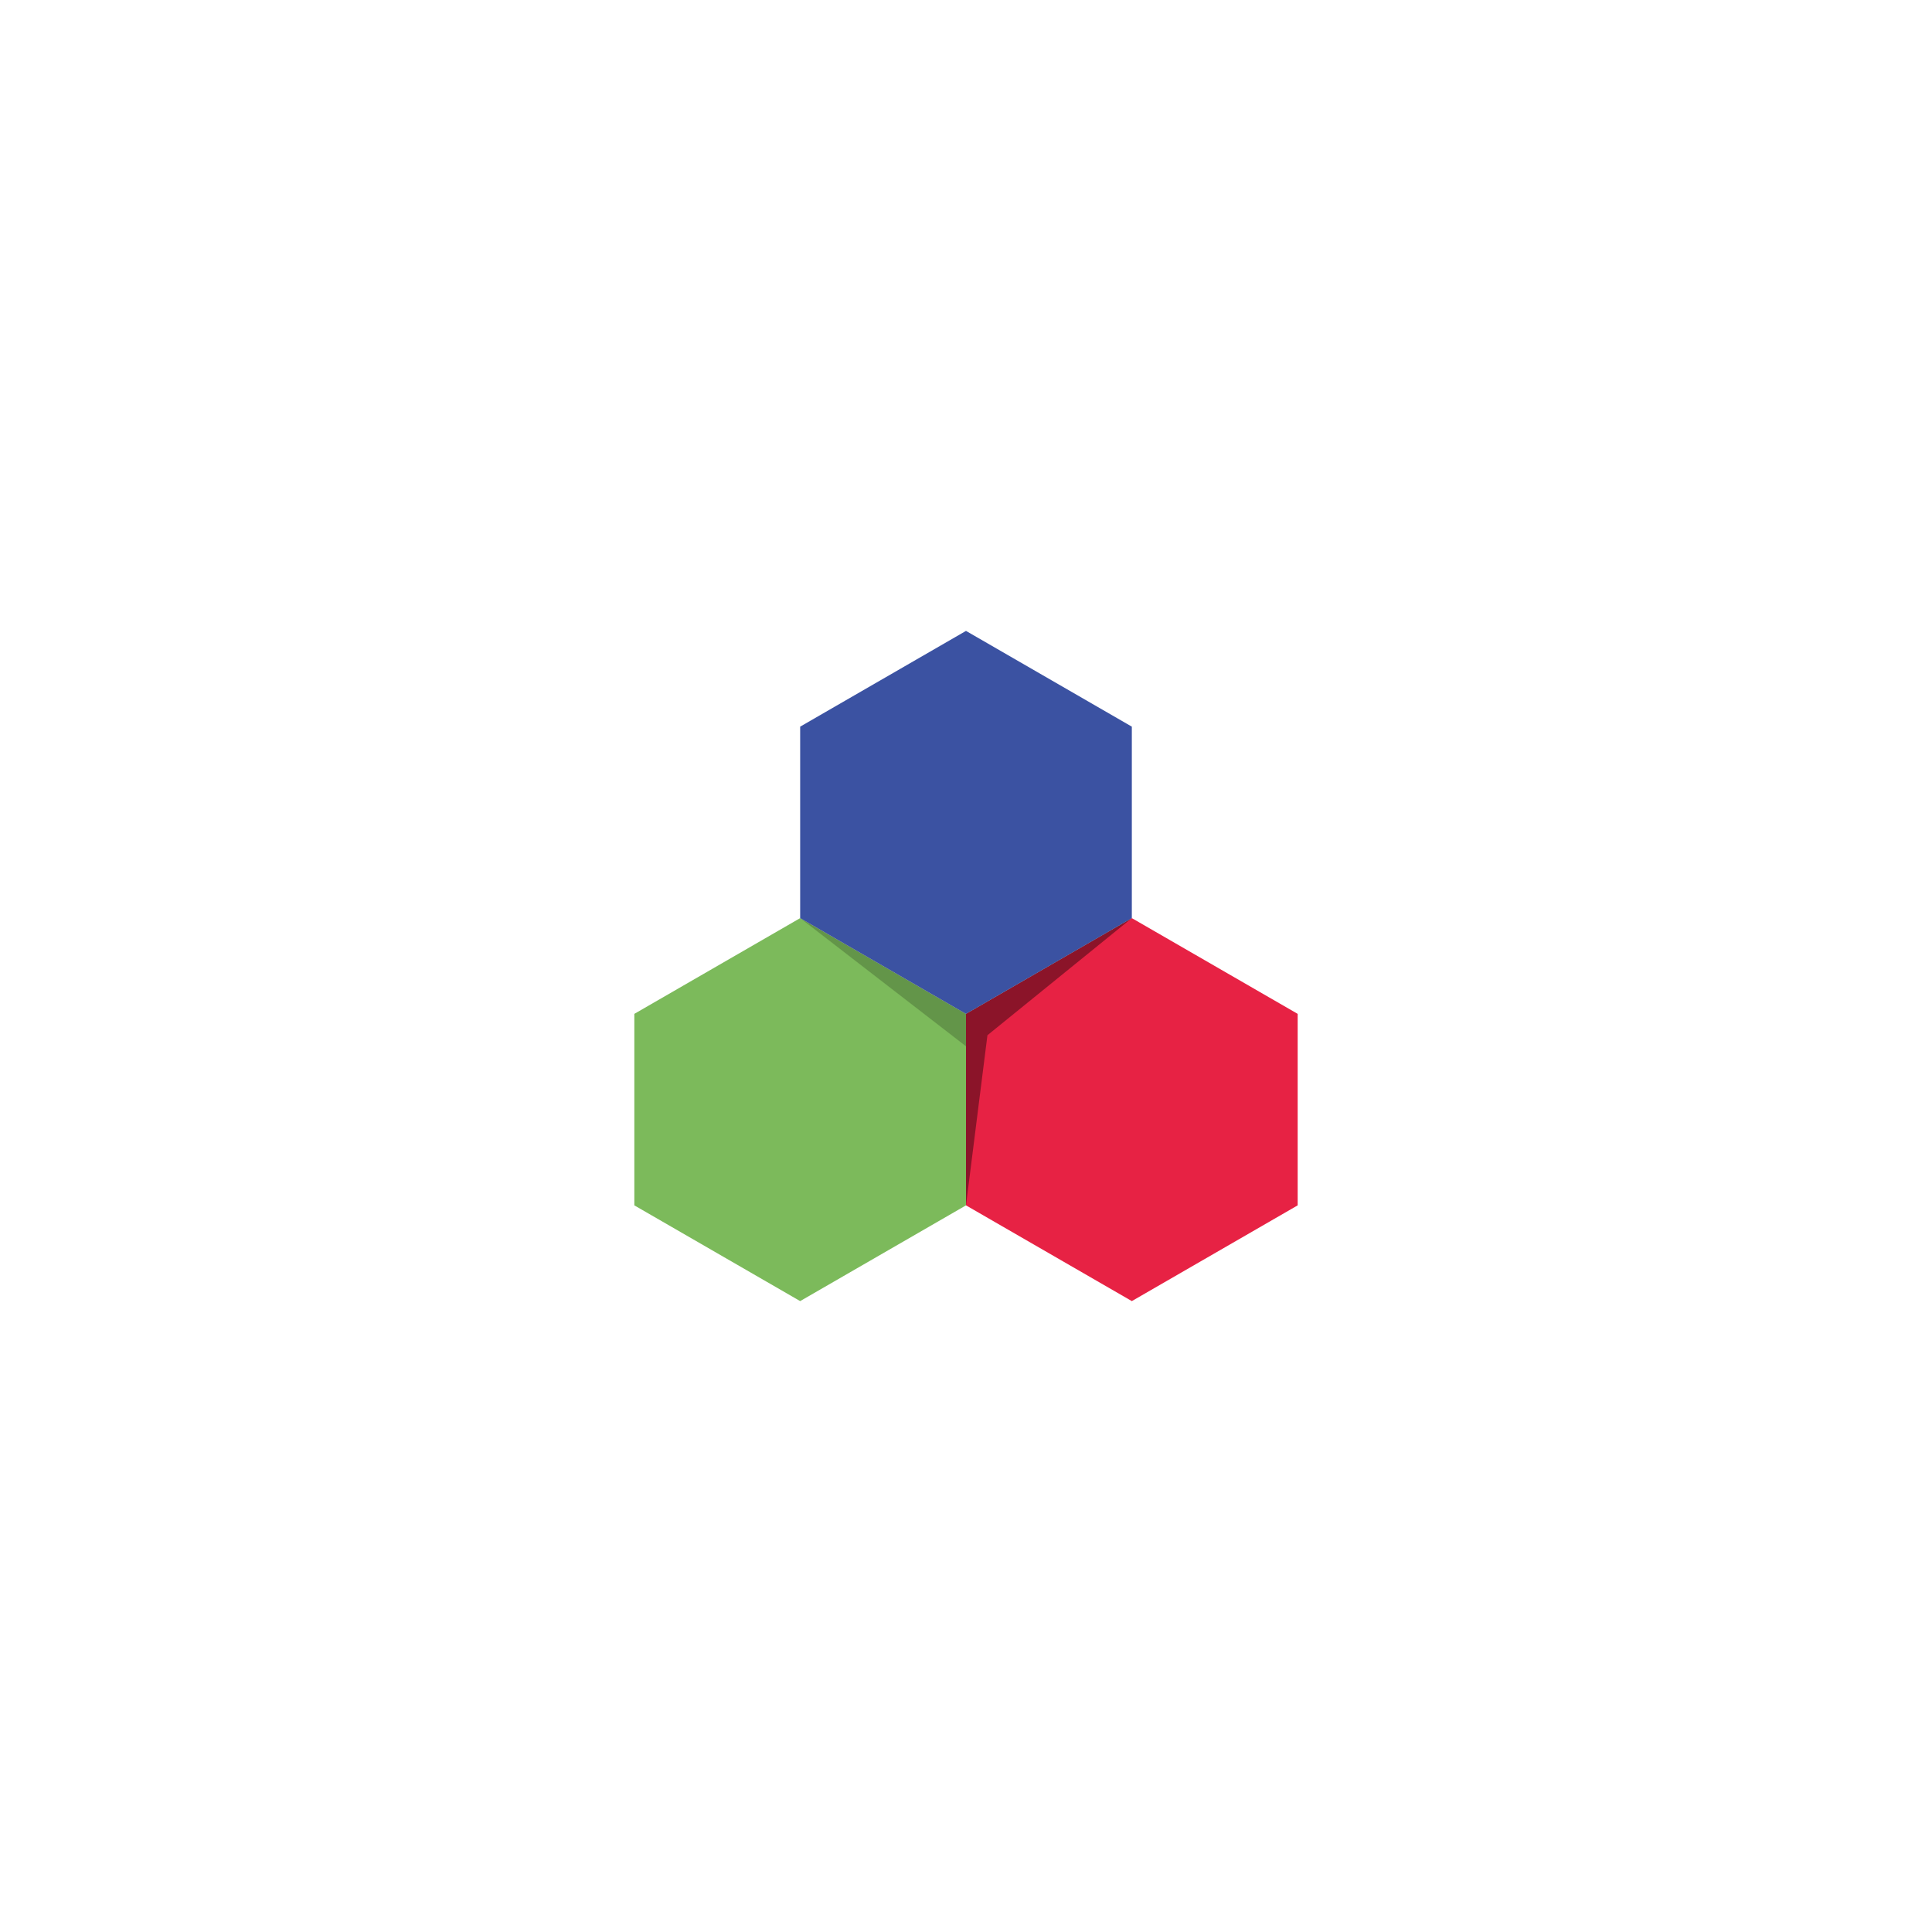
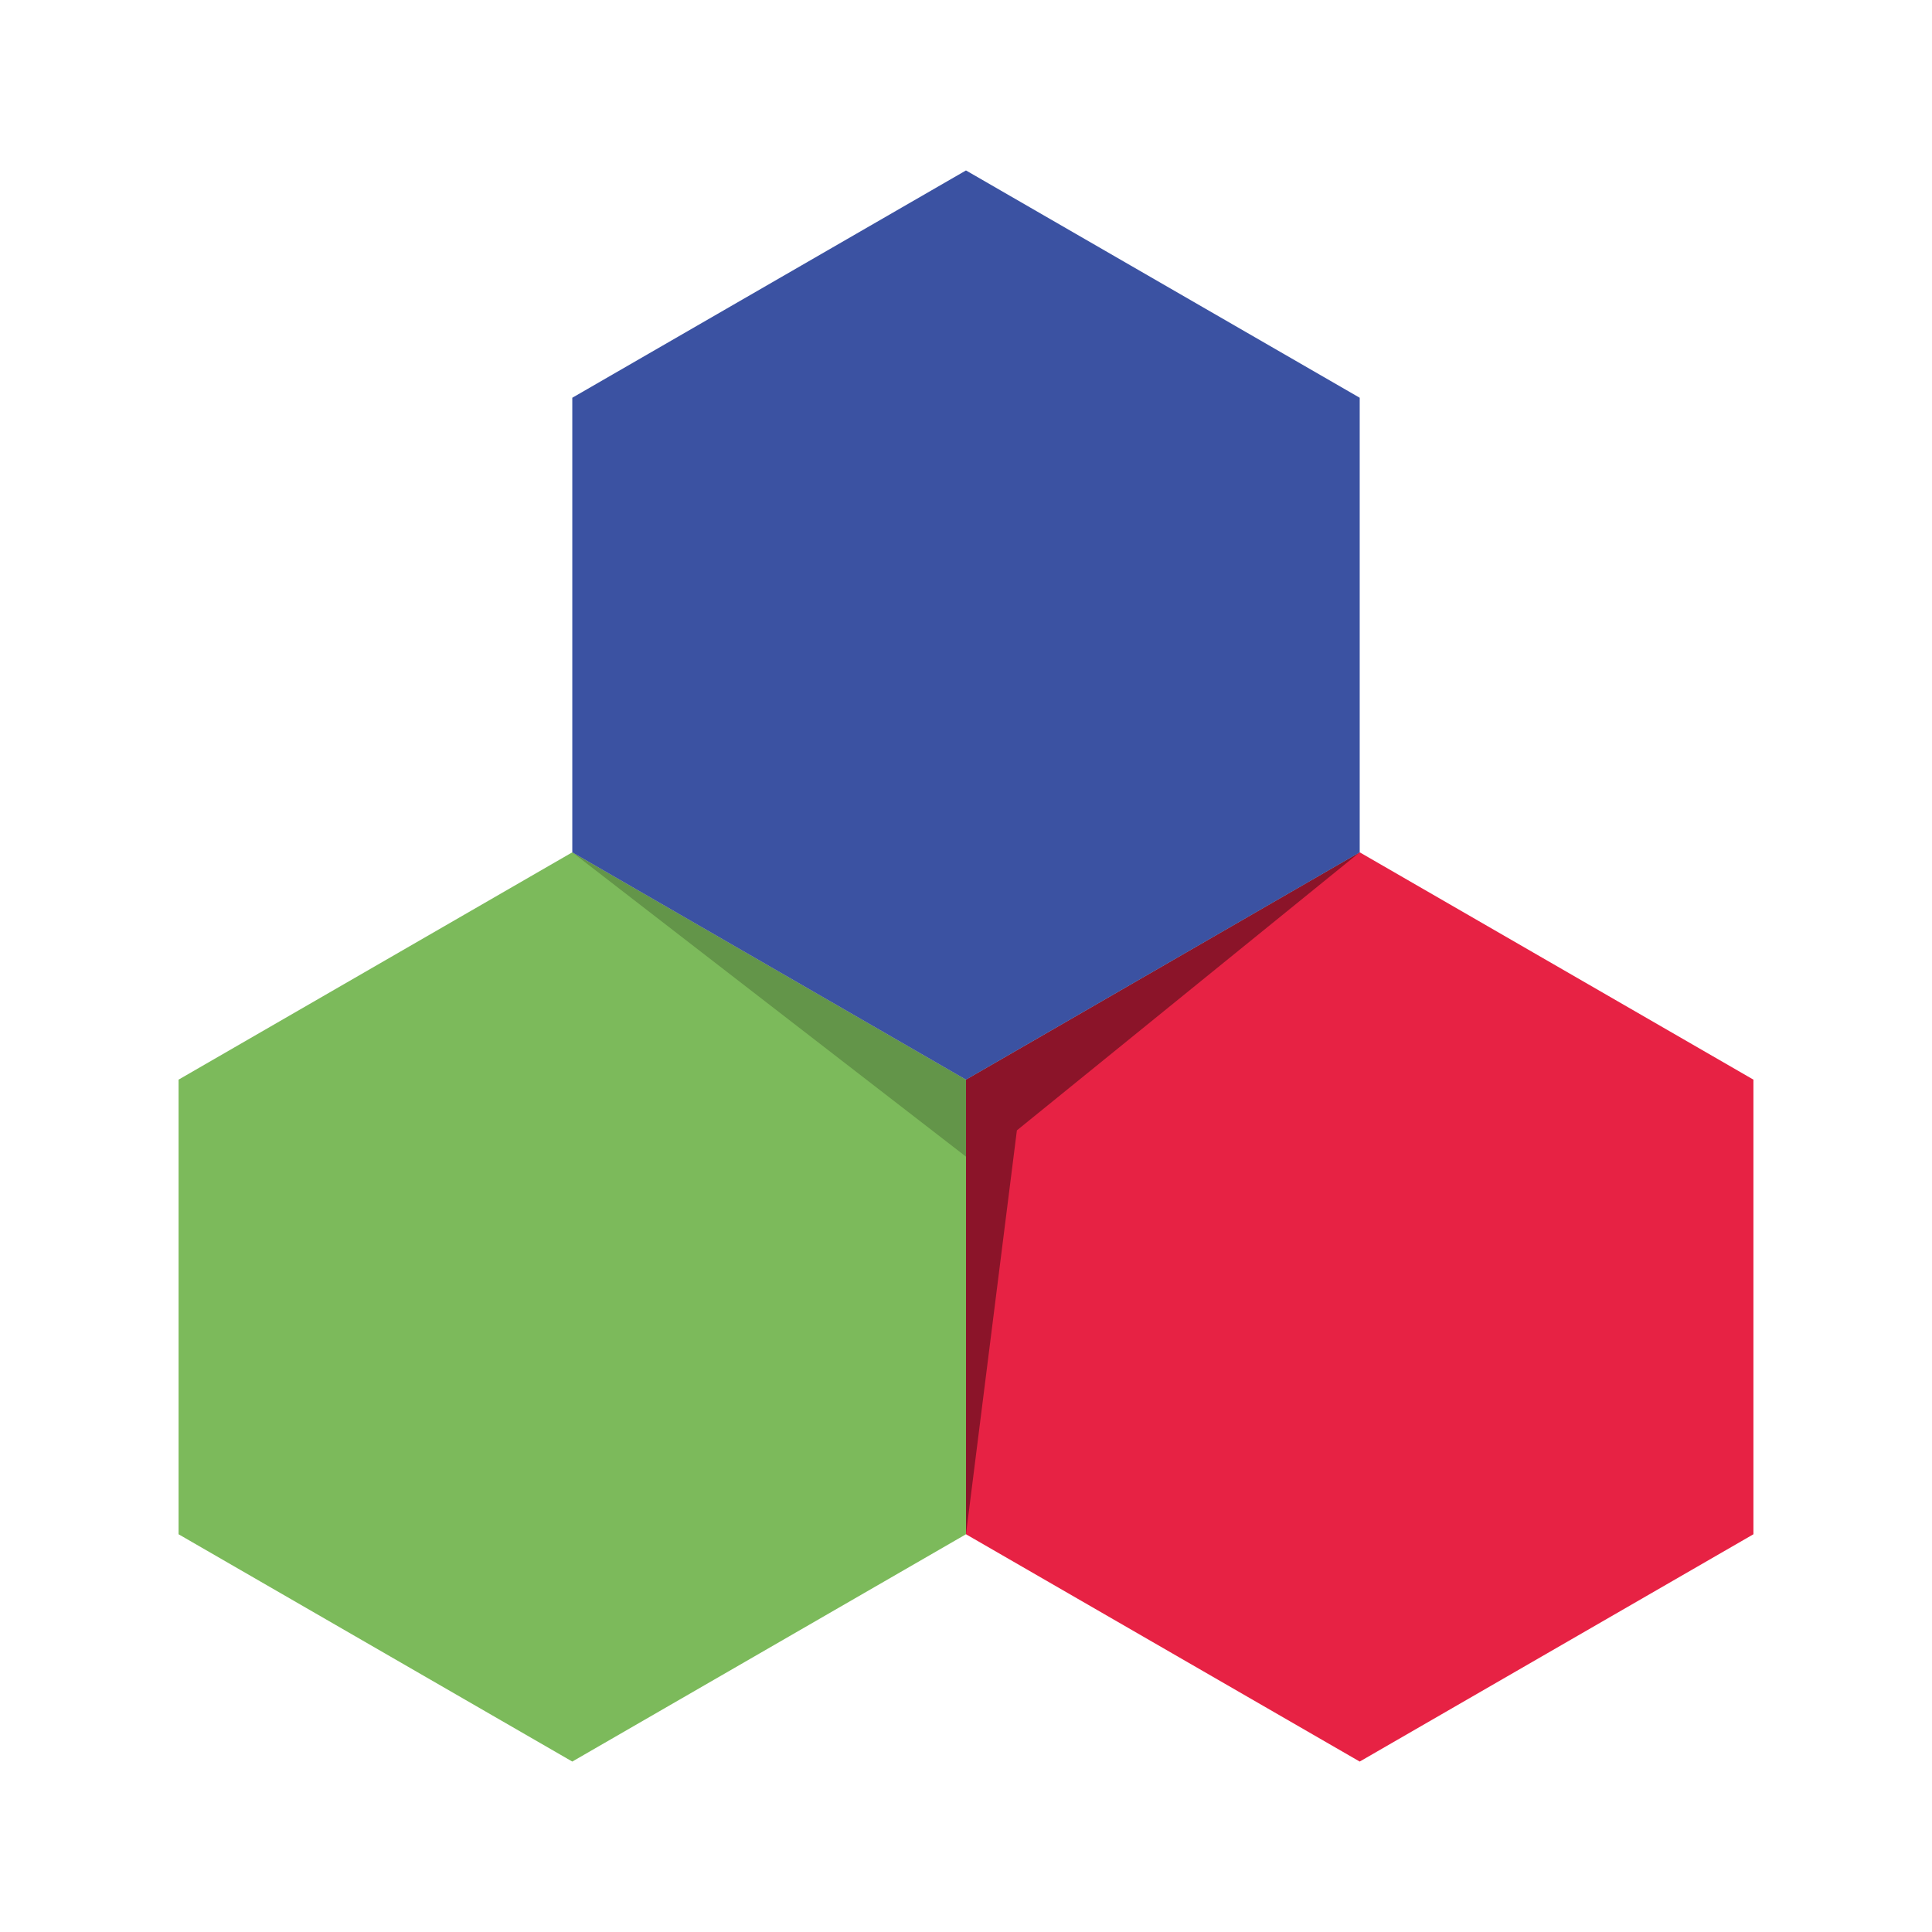
<svg xmlns="http://www.w3.org/2000/svg" version="1.1" id="Small" x="0px" y="0px" width="600px" height="600px" viewBox="0 0 600 600" enable-background="new 0 0 600 600" xml:space="preserve">
  <g id="Grayscale">
    <g id="without_text_x2C__white_background">
	</g>
    <g id="without_text_x2C__black_background">
	</g>
    <g id="with_text_x2C__white_background">
	</g>
    <g id="with_text_x2C__black_background_1_">
	</g>
  </g>
  <g id="Color">
    <g id="without_text_x2C__white_background_copy">
	</g>
    <g id="without_text_x2C__black_background_copy">
      <g>
-         <polygon fill="#E72244" points="299.998,314.865 351.501,285.13 403.004,314.865 403.004,374.335 351.501,404.068      299.998,374.335    " />
-         <polygon fill="#7CBA5B" points="196.996,314.865 248.498,285.13 299.998,314.865 299.998,374.335 248.498,404.068      196.996,374.335    " />
-         <polygon fill="#3B52A2" points="248.498,225.667 299.998,195.932 351.501,225.667 351.501,285.136 299.998,314.87      248.498,285.136    " />
-         <polygon opacity="0.4" points="351.501,285.13 308.077,310.208 308.077,310.208 299.998,314.865 299.998,374.335      306.656,321.501    " />
-         <polygon opacity="0.2" points="299.998,324.937 248.498,285.13 299.998,314.865    " />
+         <polygon fill="#E72244" points="299.995,335.291 422.269,264.696 544.542,335.291 544.542,476.479 422.269,547.068      299.995,476.479    " />
+         <polygon fill="#7CBA5B" points="55.458,335.291 177.729,264.696 299.995,335.291 299.995,476.479 177.729,547.068      55.458,476.479    " />
+         <polygon fill="#3B52A2" points="177.729,123.525 299.995,52.932 422.269,123.525 422.269,264.71 299.995,335.303 177.729,264.71         " />
+         <polygon opacity="0.4" enable-background="new    " points="422.269,264.696 319.176,324.234 319.176,324.234 299.995,335.291      299.995,476.479 315.803,351.045    " />
+         <polygon opacity="0.2" enable-background="new    " points="299.995,359.204 177.729,264.696 299.995,335.291    " />
      </g>
    </g>
    <g id="with_text_x2C__white_background_copy">
	</g>
    <g id="with_text_x2C__black_background">
	</g>
  </g>
</svg>
